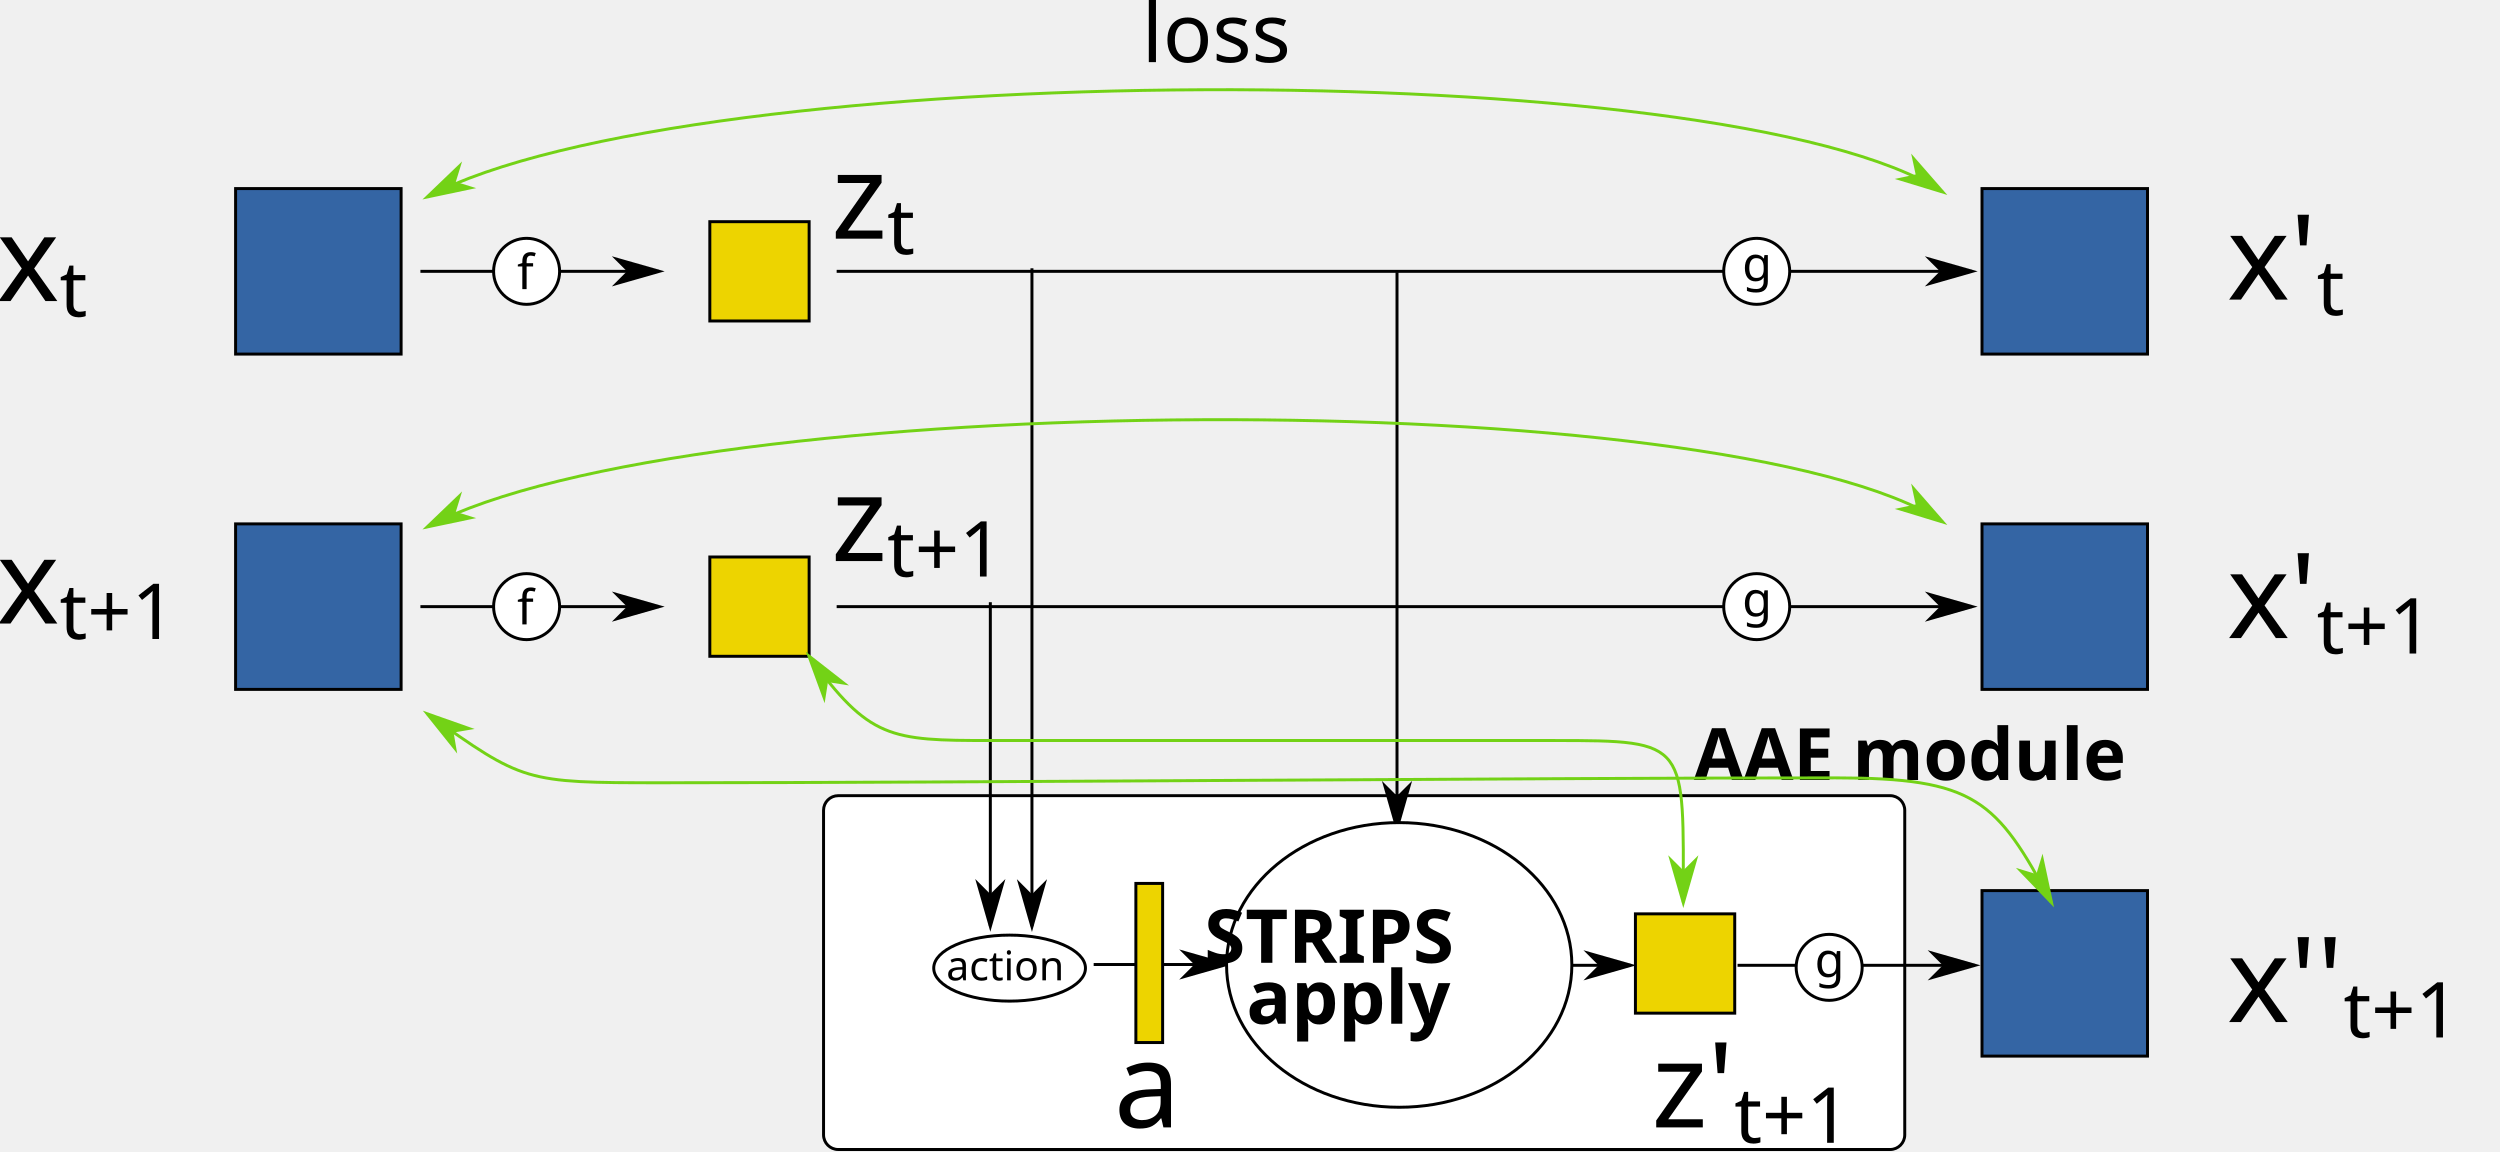
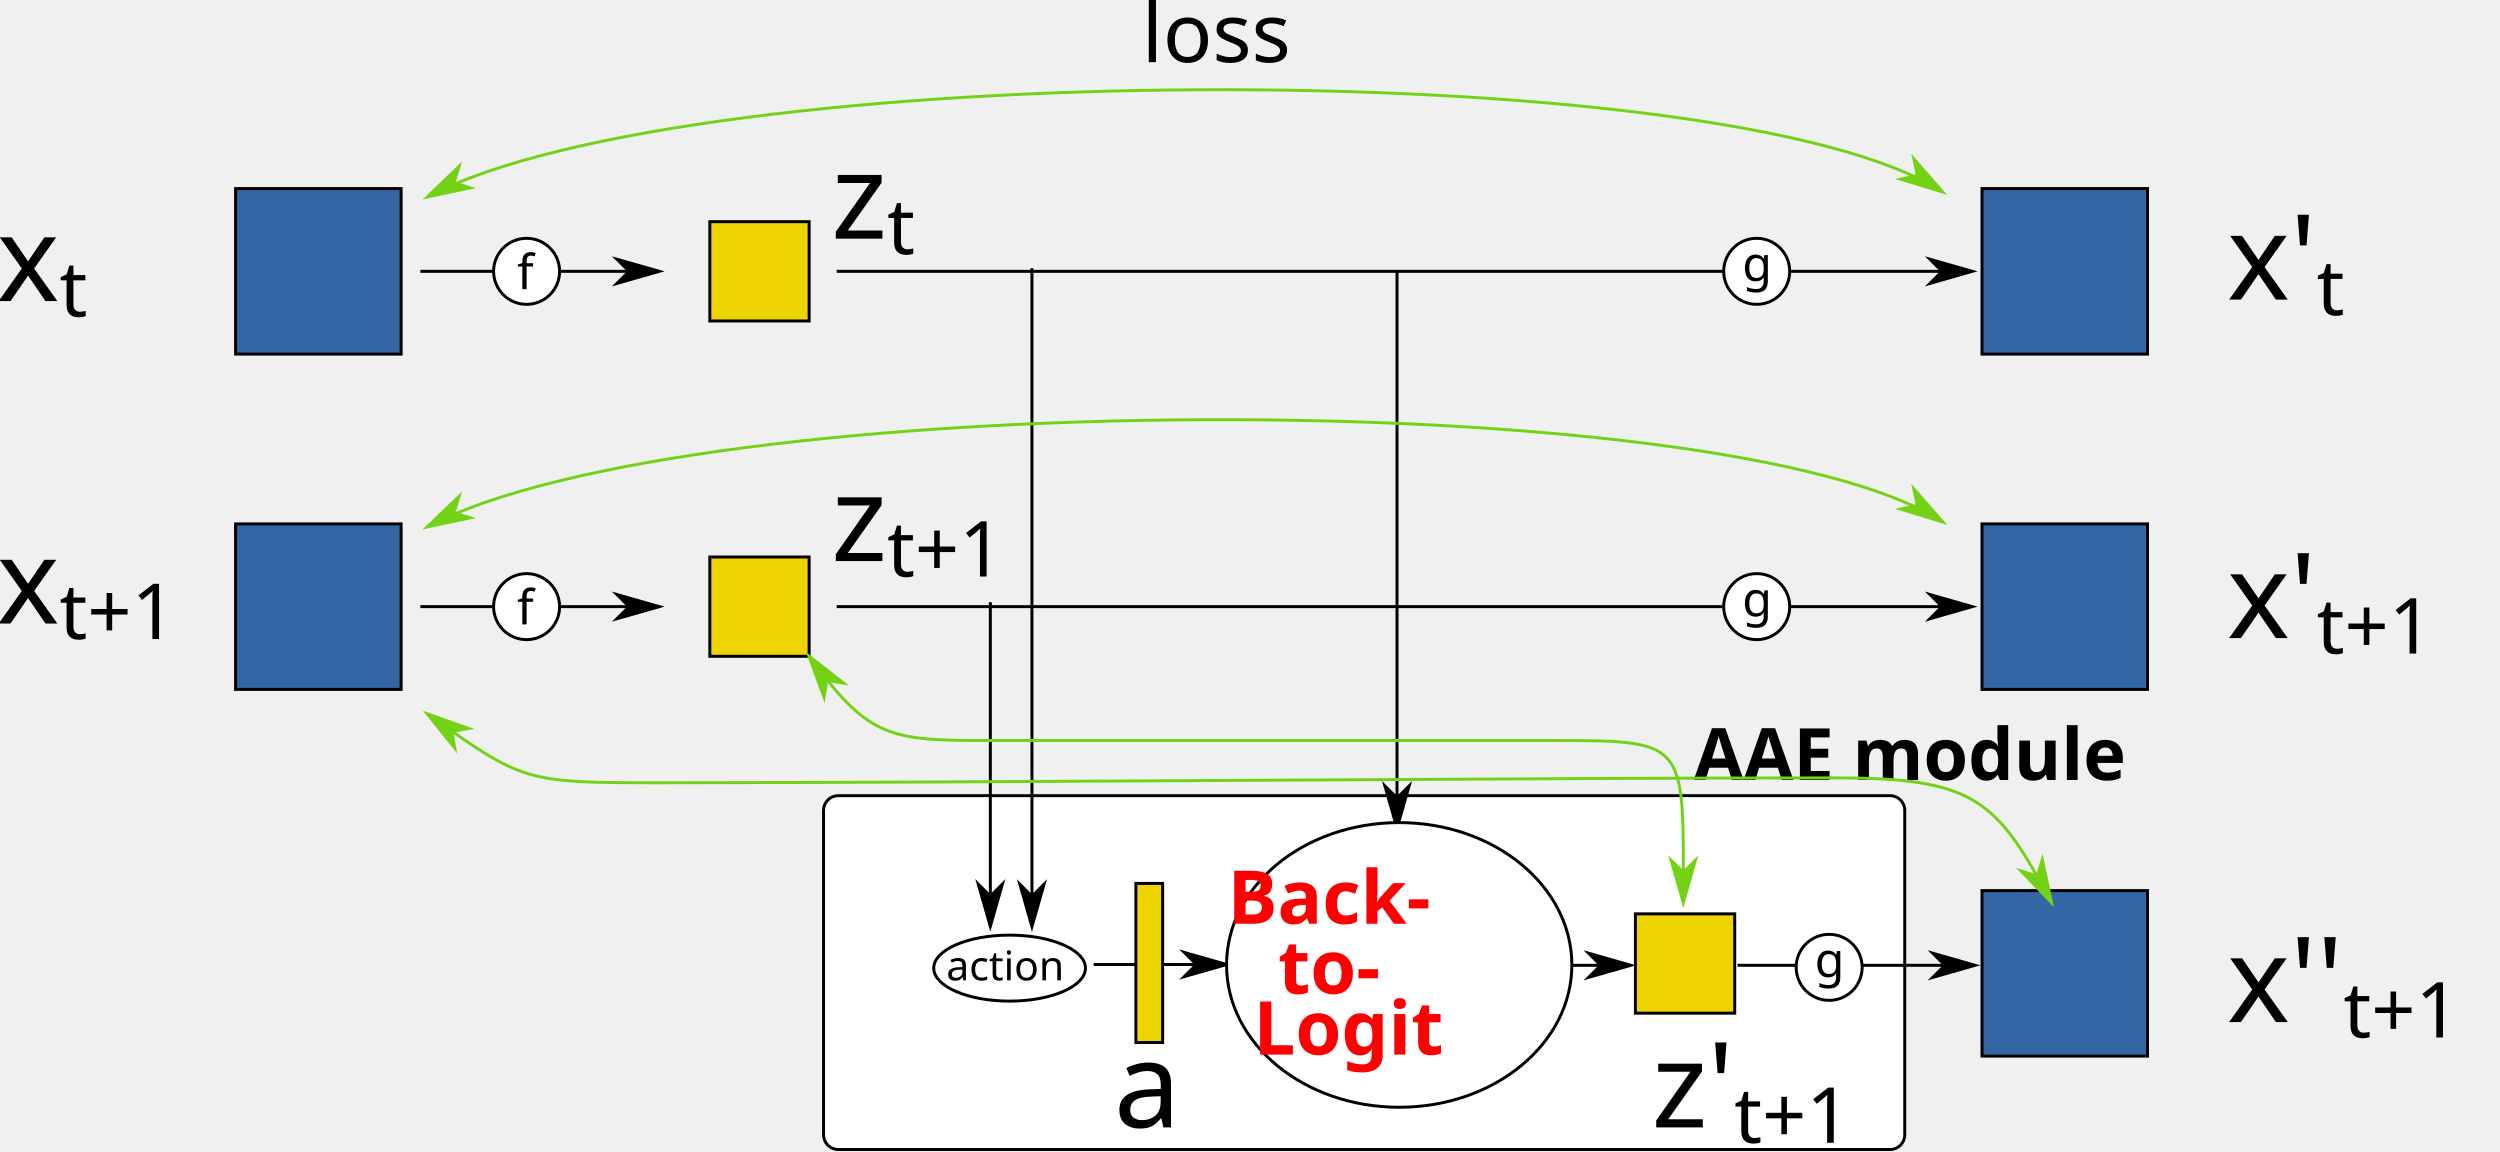
<svg xmlns="http://www.w3.org/2000/svg" width="237.342mm" height="109.286mm" viewBox="0 0 840.977 387.235" id="svg6614" version="1.1">
  <defs id="defs6616">
    <marker orient="auto" refY="0.0" refX="0.0" id="marker6336" style="overflow:visible;">
      <path id="path6083" d="M 0.0,0.0 L 5.0,-5.0 L -12.5,0.0 L 5.0,5.0 L 0.0,0.0 z " style="fill-rule:evenodd;stroke:#0000ff;stroke-width:1pt;stroke-opacity:1;fill:#0000ff;fill-opacity:1" transform="scale(0.8) rotate(180) translate(12.5,0)" />
    </marker>
    <marker style="overflow:visible" id="marker5904" refX="0" refY="0" orient="auto">
      <path transform="matrix(0.8,0,0,0.8,10,0)" style="fill:#0000ff;fill-opacity:1;fill-rule:evenodd;stroke:#0000ff;stroke-width:1pt;stroke-opacity:1" d="M 0,0 5,-5 -12.5,0 5,5 0,0 Z" id="path5906" />
    </marker>
    <marker style="overflow:visible" id="marker10167-4" refX="0" refY="0" orient="auto">
      <path transform="matrix(-0.8,0,0,-0.8,-10,0)" style="fill:#000000;fill-opacity:1;fill-rule:evenodd;stroke:#000000;stroke-width:1pt;stroke-opacity:1" d="M 0,0 5,-5 -12.5,0 5,5 0,0 Z" id="path10169-5" />
    </marker>
    <marker orient="auto" refY="0" refX="0" id="marker6888-5-0" style="overflow:visible">
      <path id="path6890-0-6" d="M 0,0 5,-5 -12.5,0 5,5 0,0 Z" style="fill:#000000;fill-opacity:1;fill-rule:evenodd;stroke:#000000;stroke-width:1pt;stroke-opacity:1" transform="matrix(-0.8,0,0,-0.8,-10,0)" />
    </marker>
    <marker orient="auto" refY="0" refX="0" id="marker6888-6" style="overflow:visible">
      <path id="path6890-1" d="M 0,0 5,-5 -12.5,0 5,5 0,0 Z" style="fill:#000000;fill-opacity:1;fill-rule:evenodd;stroke:#000000;stroke-width:1pt;stroke-opacity:1" transform="matrix(-0.8,0,0,-0.8,-10,0)" />
    </marker>
    <marker orient="auto" refY="0" refX="0" id="marker6888-5" style="overflow:visible">
      <path id="path6890-0" d="M 0,0 5,-5 -12.5,0 5,5 0,0 Z" style="fill:#000000;fill-opacity:1;fill-rule:evenodd;stroke:#000000;stroke-width:1pt;stroke-opacity:1" transform="matrix(-0.8,0,0,-0.8,-10,0)" />
    </marker>
    <marker style="overflow:visible" id="marker10167" refX="0" refY="0" orient="auto">
      <path transform="matrix(-0.8,0,0,-0.8,-10,0)" style="fill:#000000;fill-opacity:1;fill-rule:evenodd;stroke:#000000;stroke-width:1pt;stroke-opacity:1" d="M 0,0 5,-5 -12.5,0 5,5 0,0 Z" id="path10169" />
    </marker>
    <marker orient="auto" refY="0" refX="0" id="marker43100" style="overflow:visible">
      <path id="path43102" d="M 0,0 5,-5 -12.5,0 5,5 0,0 Z" style="fill:#73d216;fill-opacity:1;fill-rule:evenodd;stroke:#73d216;stroke-width:1pt;stroke-opacity:1" transform="matrix(-0.8,0,0,-0.8,-10,0)" />
    </marker>
    <marker style="overflow:visible" id="marker43917" refX="0" refY="0" orient="auto">
      <path transform="matrix(-0.8,0,0,-0.8,-10,0)" style="fill:#000000;fill-opacity:1;fill-rule:evenodd;stroke:#000000;stroke-width:1pt;stroke-opacity:1" d="M 0,0 5,-5 -12.5,0 5,5 0,0 Z" id="path43919" />
    </marker>
    <marker style="overflow:visible" id="marker43526" refX="0" refY="0" orient="auto">
      <path transform="matrix(-0.8,0,0,-0.8,-10,0)" style="fill:#000000;fill-opacity:1;fill-rule:evenodd;stroke:#000000;stroke-width:1pt;stroke-opacity:1" d="M 0,0 5,-5 -12.5,0 5,5 0,0 Z" id="path43528" />
    </marker>
    <marker style="overflow:visible" id="marker44314" refX="0" refY="0" orient="auto">
      <path transform="matrix(-0.8,0,0,-0.8,-10,0)" style="fill:#000000;fill-opacity:1;fill-rule:evenodd;stroke:#000000;stroke-width:1pt;stroke-opacity:1" d="M 0,0 5,-5 -12.5,0 5,5 0,0 Z" id="path44316" />
    </marker>
    <marker orient="auto" refY="0" refX="0" id="Arrow1Lstart" style="overflow:visible">
      <path id="path4263" d="M 0,0 5,-5 -12.5,0 5,5 0,0 Z" style="fill:#73d216;fill-opacity:1;fill-rule:evenodd;stroke:#73d216;stroke-width:1pt;stroke-opacity:1" transform="matrix(0.8,0,0,0.8,10,0)" />
    </marker>
    <marker style="overflow:visible" id="marker6160" refX="0" refY="0" orient="auto">
      <path transform="matrix(-0.8,0,0,-0.8,-10,0)" style="fill:#73d216;fill-opacity:1;fill-rule:evenodd;stroke:#73d216;stroke-width:1pt;stroke-opacity:1" d="M 0,0 5,-5 -12.5,0 5,5 0,0 Z" id="path6162" />
    </marker>
    <marker orient="auto" refY="0" refX="0" id="Arrow1Lend-1" style="overflow:visible">
      <path id="path4266-8" d="M 0,0 5,-5 -12.5,0 5,5 0,0 Z" style="fill:#000000;fill-opacity:1;fill-rule:evenodd;stroke:#000000;stroke-width:1pt;stroke-opacity:1" transform="matrix(-0.8,0,0,-0.8,-10,0)" />
    </marker>
    <marker orient="auto" refY="0" refX="0" id="Arrow1Lend" style="overflow:visible">
      <path id="path4266" d="M 0,0 5,-5 -12.5,0 5,5 0,0 Z" style="fill:#000000;fill-opacity:1;fill-rule:evenodd;stroke:#000000;stroke-width:1pt;stroke-opacity:1" transform="matrix(-0.8,0,0,-0.8,-10,0)" />
    </marker>
    <marker style="overflow:visible" id="marker10167-47" refX="0" refY="0" orient="auto">
      <path transform="matrix(-0.8,0,0,-0.8,-10,0)" style="fill:#000000;fill-opacity:1;fill-rule:evenodd;stroke:#000000;stroke-width:1pt;stroke-opacity:1" d="M 0,0 5,-5 -12.5,0 5,5 0,0 Z" id="path10169-4" />
    </marker>
    <marker orient="auto" refY="0" refX="0" id="Arrow1Lend-3" style="overflow:visible">
      <path id="path4266-6" d="M 0,0 5,-5 -12.5,0 5,5 0,0 Z" style="fill:#000000;fill-opacity:1;fill-rule:evenodd;stroke:#000000;stroke-width:1pt;stroke-opacity:1" transform="matrix(-0.8,0,0,-0.8,-10,0)" />
    </marker>
    <marker orient="auto" refY="0" refX="0" id="Arrow1Lend-3-5" style="overflow:visible">
      <path id="path4266-6-3" d="M 0,0 5,-5 -12.5,0 5,5 0,0 Z" style="fill:#000000;fill-opacity:1;fill-rule:evenodd;stroke:#000000;stroke-width:1pt;stroke-opacity:1" transform="matrix(-0.8,0,0,-0.8,-10,0)" />
    </marker>
    <marker style="overflow:visible" id="marker44314-9" refX="0" refY="0" orient="auto">
      <path transform="matrix(-0.8,0,0,-0.8,-10,0)" style="fill:#000000;fill-opacity:1;fill-rule:evenodd;stroke:#000000;stroke-width:1pt;stroke-opacity:1" d="M 0,0 5,-5 -12.5,0 5,5 0,0 Z" id="path44316-3" />
    </marker>
    <marker style="overflow:visible" id="marker44314-0" refX="0" refY="0" orient="auto">
      <path transform="matrix(-0.8,0,0,-0.8,-10,0)" style="fill:#000000;fill-opacity:1;fill-rule:evenodd;stroke:#000000;stroke-width:1pt;stroke-opacity:1" d="M 0,0 5,-5 -12.5,0 5,5 0,0 Z" id="path44316-6" />
    </marker>
    <marker style="overflow:visible" id="marker43917-6" refX="0" refY="0" orient="auto">
      <path transform="matrix(-0.8,0,0,-0.8,-10,0)" style="fill:#000000;fill-opacity:1;fill-rule:evenodd;stroke:#000000;stroke-width:1pt;stroke-opacity:1" d="M 0,0 5,-5 -12.5,0 5,5 0,0 Z" id="path43919-1" />
    </marker>
    <marker orient="auto" refY="0" refX="0" id="Arrow1Lstart-1" style="overflow:visible">
      <path id="path4263-9" d="M 0,0 5,-5 -12.5,0 5,5 0,0 Z" style="fill:#73d216;fill-opacity:1;fill-rule:evenodd;stroke:#73d216;stroke-width:1pt;stroke-opacity:1" transform="matrix(0.8,0,0,0.8,10,0)" />
    </marker>
    <marker style="overflow:visible" id="marker6160-4" refX="0" refY="0" orient="auto">
      <path transform="matrix(-0.8,0,0,-0.8,-10,0)" style="fill:#73d216;fill-opacity:1;fill-rule:evenodd;stroke:#73d216;stroke-width:1pt;stroke-opacity:1" d="M 0,0 5,-5 -12.5,0 5,5 0,0 Z" id="path6162-7" />
    </marker>
    <marker orient="auto" refY="0" refX="0" id="Arrow1Lstart-0" style="overflow:visible">
      <path id="path4263-3" d="M 0,0 5,-5 -12.5,0 5,5 0,0 Z" style="fill:#73d216;fill-opacity:1;fill-rule:evenodd;stroke:#73d216;stroke-width:1pt;stroke-opacity:1" transform="matrix(0.8,0,0,0.8,10,0)" />
    </marker>
    <marker style="overflow:visible" id="marker6160-6" refX="0" refY="0" orient="auto">
      <path transform="matrix(-0.8,0,0,-0.8,-10,0)" style="fill:#73d216;fill-opacity:1;fill-rule:evenodd;stroke:#73d216;stroke-width:1pt;stroke-opacity:1" d="M 0,0 5,-5 -12.5,0 5,5 0,0 Z" id="path6162-1" />
    </marker>
    <marker style="overflow:visible" id="marker5904-2" refX="0" refY="0" orient="auto">
      <path transform="matrix(0.8,0,0,0.8,10,0)" style="fill:#0000ff;fill-opacity:1;fill-rule:evenodd;stroke:#0000ff;stroke-width:1pt;stroke-opacity:1" d="M 0,0 5,-5 -12.5,0 5,5 0,0 Z" id="path5906-7" />
    </marker>
    <marker orient="auto" refY="0" refX="0" id="marker6336-0" style="overflow:visible">
      <path id="path6083-9" d="M 0,0 5,-5 -12.5,0 5,5 0,0 Z" style="fill:#0000ff;fill-opacity:1;fill-rule:evenodd;stroke:#0000ff;stroke-width:1pt;stroke-opacity:1" transform="matrix(-0.8,0,0,-0.8,-10,0)" />
    </marker>
    <marker orient="auto" refY="0" refX="0" id="Arrow1Lstart-0-3" style="overflow:visible">
      <path id="path4263-3-6" d="M 0,0 5,-5 -12.5,0 5,5 0,0 Z" style="fill:#73d216;fill-opacity:1;fill-rule:evenodd;stroke:#73d216;stroke-width:1pt;stroke-opacity:1" transform="matrix(0.8,0,0,0.8,10,0)" />
    </marker>
    <marker style="overflow:visible" id="marker6160-6-7" refX="0" refY="0" orient="auto">
      <path transform="matrix(-0.8,0,0,-0.8,-10,0)" style="fill:#73d216;fill-opacity:1;fill-rule:evenodd;stroke:#73d216;stroke-width:1pt;stroke-opacity:1" d="M 0,0 5,-5 -12.5,0 5,5 0,0 Z" id="path6162-1-5" />
    </marker>
  </defs>
  <g id="layer1" transform="translate(71.0661,-87.30955)">
    <rect style="fill:#ffffff;stroke:#000000;stroke-width:1px;stop-color:#000000" id="rect1129" width="363.705" height="119.025" x="205.968" y="354.967" ry="4.93" />
    <text xml:space="preserve" style="font-style:normal;font-variant:normal;font-weight:normal;font-stretch:normal;font-size:18.667px;line-height:100%;font-family:sans-serif;-inkscape-font-specification:'Noto Sans CJK JP';font-variant-ligatures:normal;font-variant-position:normal;font-variant-caps:normal;font-variant-numeric:normal;font-variant-alternates:normal;font-variant-east-asian:normal;font-feature-settings:normal;font-variation-settings:normal;text-indent:0;text-align:start;text-decoration:none;text-decoration-line:none;text-decoration-style:solid;text-decoration-color:#000000;letter-spacing:0px;word-spacing:0px;text-transform:none;writing-mode:lr-tb;direction:ltr;text-orientation:mixed;dominant-baseline:auto;baseline-shift:baseline;text-anchor:start;white-space:normal;shape-padding:0;shape-margin:0;inline-size:0;opacity:1;vector-effect:none;fill:#000000;fill-opacity:1;stroke:none;stroke-width:0.471;stroke-linecap:butt;stroke-linejoin:miter;stroke-miterlimit:4;stroke-dasharray:none;stroke-dashoffset:0;stroke-opacity:1;stop-color:#000000;stop-opacity:1" x="698.446" y="405.789" id="text1133" transform="matrix(1.300728,0,0,1.300728,-409.7837,-178.1342)">
      <tspan id="tspan1131" x="698.446" y="405.789" style="font-weight:bold">AAE module</tspan>
    </text>
    <path style="fill:none;fill-rule:evenodd;stroke:#000000;stroke-width:1px;stroke-linecap:butt;stroke-linejoin:miter;stroke-opacity:1;marker-end:url(#Arrow1Lend-3)" d="m 210.377,178.583 381.887,0" id="path3457-7" />
    <rect style="fill:#3465a4;fill-rule:evenodd;stroke:#000000;stroke-width:1px;stroke-linecap:butt;stroke-linejoin:miter;stroke-opacity:1" id="rect3336" width="55.673" height="55.673" x="8.187" y="150.746" />
    <text xml:space="preserve" style="font-style:normal;font-weight:normal;line-height:0%;font-family:sans-serif;letter-spacing:0px;word-spacing:0px;fill:#000000;fill-opacity:1;stroke:none;stroke-width:1px;stroke-linecap:butt;stroke-linejoin:miter;stroke-opacity:1" x="-72.218" y="188.587" id="text3338">
      <tspan id="tspan3340" x="-72.218" y="188.587" style="font-size:40px;line-height:1.25">x<tspan style="font-size:65%;baseline-shift:sub" id="tspan3342">t</tspan>
      </tspan>
    </text>
    <rect style="fill:#3465a4;fill-rule:evenodd;stroke:#000000;stroke-width:1px;stroke-linecap:butt;stroke-linejoin:miter;stroke-opacity:1" id="rect3336-3" width="55.673" height="55.673" x="8.187" y="263.541" />
    <text xml:space="preserve" style="font-style:normal;font-weight:normal;line-height:0%;font-family:sans-serif;letter-spacing:0px;word-spacing:0px;fill:#000000;fill-opacity:1;stroke:none;stroke-width:1px;stroke-linecap:butt;stroke-linejoin:miter;stroke-opacity:1" x="-72.218" y="297.057" id="text3338-6">
      <tspan id="tspan3340-7" x="-72.218" y="297.057" style="font-size:40px;line-height:1.25">x<tspan style="font-size:65%;baseline-shift:sub" id="tspan3342-5">t+1</tspan>
      </tspan>
    </text>
    <rect style="fill:#edd400;fill-rule:evenodd;stroke:#000000;stroke-width:1px;stroke-linecap:butt;stroke-linejoin:miter;stroke-opacity:1" id="rect3368" width="33.404" height="33.404" x="167.712" y="161.881" />
    <text xml:space="preserve" style="font-style:normal;font-weight:normal;line-height:0%;font-family:sans-serif;letter-spacing:0px;word-spacing:0px;fill:#000000;fill-opacity:1;stroke:none;stroke-width:1px;stroke-linecap:butt;stroke-linejoin:miter;stroke-opacity:1" x="208.53" y="167.587" id="text3370">
      <tspan id="tspan3372" x="208.53" y="167.587" style="font-size:40px;line-height:1.25">z<tspan style="font-size:65%;baseline-shift:sub" id="tspan3397">t</tspan>
      </tspan>
    </text>
    <rect style="fill:#edd400;fill-rule:evenodd;stroke:#000000;stroke-width:1px;stroke-linecap:butt;stroke-linejoin:miter;stroke-opacity:1" id="rect3368-3" width="33.404" height="33.404" x="167.712" y="274.675" />
    <text xml:space="preserve" style="font-style:normal;font-weight:normal;line-height:0%;font-family:sans-serif;letter-spacing:0px;word-spacing:0px;fill:#000000;fill-opacity:1;stroke:none;stroke-width:1px;stroke-linecap:butt;stroke-linejoin:miter;stroke-opacity:1" x="208.53" y="276.057" id="text3370-5">
      <tspan id="tspan3372-6" x="208.53" y="276.057" style="font-size:40px;line-height:1.25">z<tspan style="font-size:65%;baseline-shift:sub" id="tspan3395">t+1</tspan>
      </tspan>
    </text>
    <rect style="fill:#3465a4;fill-rule:evenodd;stroke:#000000;stroke-width:1px;stroke-linecap:butt;stroke-linejoin:miter;stroke-opacity:1" id="rect3336-2" width="55.673" height="55.673" x="595.662" y="150.746" />
    <text xml:space="preserve" style="font-style:normal;font-weight:normal;line-height:0%;font-family:sans-serif;letter-spacing:0px;word-spacing:0px;fill:#000000;fill-opacity:1;stroke:none;stroke-width:1px;stroke-linecap:butt;stroke-linejoin:miter;stroke-opacity:1" x="678.073" y="301.957" id="text3338-9">
      <tspan id="tspan3340-1" x="678.073" y="301.957" style="font-size:40px;line-height:1.25">x'<tspan style="font-size:65%;baseline-shift:sub" id="tspan3342-2">t+1</tspan>
      </tspan>
    </text>
    <rect style="fill:#3465a4;fill-rule:evenodd;stroke:#000000;stroke-width:1px;stroke-linecap:butt;stroke-linejoin:miter;stroke-opacity:1" id="rect3336-3-7" width="55.673" height="55.673" x="595.662" y="263.541" />
    <text xml:space="preserve" style="font-style:normal;font-weight:normal;line-height:0%;font-family:sans-serif;letter-spacing:0px;word-spacing:0px;fill:#000000;fill-opacity:1;stroke:none;stroke-width:1px;stroke-linecap:butt;stroke-linejoin:miter;stroke-opacity:1" x="678.073" y="188.104" id="text3338-6-0">
      <tspan id="tspan3340-7-9" x="678.073" y="188.104" style="font-size:40px;line-height:1.25">x'<tspan style="font-size:65%;baseline-shift:sub" id="tspan3342-5-3">t</tspan>
      </tspan>
    </text>
    <path style="fill:none;fill-rule:evenodd;stroke:#000000;stroke-width:1px;stroke-linecap:butt;stroke-linejoin:miter;stroke-opacity:1;marker-end:url(#Arrow1Lend)" d="m 70.356,178.583 80.226,0" id="path3457" />
    <path style="fill:none;fill-rule:evenodd;stroke:#000000;stroke-width:1px;stroke-linecap:butt;stroke-linejoin:miter;stroke-opacity:1;marker-end:url(#Arrow1Lend-1)" d="m 70.356,291.377 80.226,0" id="path3457-2" />
    <g id="g25911" transform="translate(0,-3.372848)">
      <circle r="11.103" cy="181.956" cx="106.077" id="path5822" style="color:#000000;clip-rule:nonzero;display:inline;overflow:visible;visibility:visible;opacity:1;isolation:auto;mix-blend-mode:normal;color-interpolation:sRGB;color-interpolation-filters:linearRGB;solid-color:#000000;solid-opacity:1;fill:#ffffff;fill-opacity:1;fill-rule:evenodd;stroke:#000000;stroke-width:1px;stroke-linecap:butt;stroke-linejoin:miter;stroke-miterlimit:4;stroke-dasharray:none;stroke-dashoffset:0;stroke-opacity:1;color-rendering:auto;image-rendering:auto;shape-rendering:auto;text-rendering:auto;enable-background:accumulate" />
      <text id="text5160" y="187.932" x="102.875" style="font-style:normal;font-weight:normal;line-height:0%;font-family:sans-serif;letter-spacing:0px;word-spacing:0px;fill:#000000;fill-opacity:1;stroke:none;stroke-width:1px;stroke-linecap:butt;stroke-linejoin:miter;stroke-opacity:1" xml:space="preserve">
        <tspan y="187.932" x="102.875" id="tspan5162" style="font-size:16.25px;line-height:1.25">f</tspan>
      </text>
    </g>
    <g id="g25916" transform="translate(59.67577,-2.490097)">
      <circle r="11.103" cy="181.073" cx="460.199" id="path5822-4" style="color:#000000;clip-rule:nonzero;display:inline;overflow:visible;visibility:visible;opacity:1;isolation:auto;mix-blend-mode:normal;color-interpolation:sRGB;color-interpolation-filters:linearRGB;solid-color:#000000;solid-opacity:1;fill:#ffffff;fill-opacity:1;fill-rule:evenodd;stroke:#000000;stroke-width:1px;stroke-linecap:butt;stroke-linejoin:miter;stroke-miterlimit:4;stroke-dasharray:none;stroke-dashoffset:0;stroke-opacity:1;color-rendering:auto;image-rendering:auto;shape-rendering:auto;text-rendering:auto;enable-background:accumulate" />
      <text id="text5160-2" y="184.3" x="455.331" style="font-style:normal;font-weight:normal;line-height:0%;font-family:sans-serif;letter-spacing:0px;word-spacing:0px;fill:#000000;fill-opacity:1;stroke:none;stroke-width:1px;stroke-linecap:butt;stroke-linejoin:miter;stroke-opacity:1" xml:space="preserve">
        <tspan y="184.3" x="455.331" id="tspan5162-3" style="font-size:16.25px;line-height:1.25">g</tspan>
      </text>
    </g>
    <g id="g25921" transform="translate(0,-118.4511)">
      <circle r="11.103" cy="409.828" cx="106.077" id="path5822-7" style="color:#000000;clip-rule:nonzero;display:inline;overflow:visible;visibility:visible;opacity:1;isolation:auto;mix-blend-mode:normal;color-interpolation:sRGB;color-interpolation-filters:linearRGB;solid-color:#000000;solid-opacity:1;fill:#ffffff;fill-opacity:1;fill-rule:evenodd;stroke:#000000;stroke-width:1px;stroke-linecap:butt;stroke-linejoin:miter;stroke-miterlimit:4;stroke-dasharray:none;stroke-dashoffset:0;stroke-opacity:1;color-rendering:auto;image-rendering:auto;shape-rendering:auto;text-rendering:auto;enable-background:accumulate" />
      <text id="text5160-8" y="415.805" x="102.875" style="font-style:normal;font-weight:normal;line-height:0%;font-family:sans-serif;letter-spacing:0px;word-spacing:0px;fill:#000000;fill-opacity:1;stroke:none;stroke-width:1px;stroke-linecap:butt;stroke-linejoin:miter;stroke-opacity:1" xml:space="preserve">
        <tspan y="415.805" x="102.875" id="tspan5162-4" style="font-size:16.25px;line-height:1.25">f</tspan>
      </text>
    </g>
    <path style="fill:none;fill-rule:evenodd;stroke:#73d216;stroke-width:1px;stroke-linecap:butt;stroke-linejoin:miter;stroke-opacity:1;marker-start:url(#Arrow1Lstart);marker-end:url(#marker6160)" d="M 72.757,153.501 C 161.232,106.735 509.687,104.818 582.367,151.846" id="path7288" />
    <path style="color:#000000;clip-rule:nonzero;display:inline;overflow:visible;visibility:visible;opacity:1;isolation:auto;mix-blend-mode:normal;color-interpolation:sRGB;color-interpolation-filters:linearRGB;solid-color:#000000;solid-opacity:1;fill:none;fill-opacity:1;fill-rule:evenodd;stroke:#000000;stroke-width:1px;stroke-linecap:butt;stroke-linejoin:miter;stroke-miterlimit:4;stroke-dasharray:none;stroke-dashoffset:0;stroke-opacity:1;marker-end:url(#marker43526);color-rendering:auto;image-rendering:auto;shape-rendering:auto;text-rendering:auto;enable-background:accumulate" d="m 296.832,411.763 44.602,0" id="path5715-5-2-4" />
    <path style="color:#000000;clip-rule:nonzero;display:inline;overflow:visible;visibility:visible;opacity:1;isolation:auto;mix-blend-mode:normal;color-interpolation:sRGB;color-interpolation-filters:linearRGB;solid-color:#000000;solid-opacity:1;fill:#edd400;fill-opacity:1;fill-rule:evenodd;stroke:#000000;stroke-width:1px;stroke-linecap:butt;stroke-linejoin:miter;stroke-miterlimit:4;stroke-dasharray:none;stroke-dashoffset:0;stroke-opacity:1;color-rendering:auto;image-rendering:auto;shape-rendering:auto;text-rendering:auto;enable-background:accumulate" d="m 311.03,384.484 9.003,0 0,53.529 -9.003,0 z" id="rect5255-6-3" />
    <text xml:space="preserve" style="font-style:normal;font-weight:normal;line-height:0%;font-family:sans-serif;letter-spacing:0px;word-spacing:0px;fill:#000000;fill-opacity:1;stroke:none;stroke-width:1px;stroke-linecap:butt;stroke-linejoin:miter;stroke-opacity:1" x="303.643" y="466.545" id="text5257-4-1">
      <tspan id="tspan5259-6-4" x="303.643" y="466.545" style="font-size:40px;line-height:1.25">a</tspan>
    </text>
    <path style="color:#000000;clip-rule:nonzero;display:inline;overflow:visible;visibility:visible;opacity:1;isolation:auto;mix-blend-mode:normal;color-interpolation:sRGB;color-interpolation-filters:linearRGB;solid-color:#000000;solid-opacity:1;fill:none;fill-opacity:1;fill-rule:evenodd;stroke:#000000;stroke-width:1px;stroke-linecap:butt;stroke-linejoin:miter;stroke-miterlimit:4;stroke-dasharray:none;stroke-dashoffset:0;stroke-opacity:1;marker-end:url(#marker43917);color-rendering:auto;image-rendering:auto;shape-rendering:auto;text-rendering:auto;enable-background:accumulate" d="M 361.936,412.03 H 477.425" id="path5715-5-6" />
    <path style="color:#000000;clip-rule:nonzero;display:inline;overflow:visible;visibility:visible;opacity:1;isolation:auto;mix-blend-mode:normal;color-interpolation:sRGB;color-interpolation-filters:linearRGB;solid-color:#000000;solid-opacity:1;fill:#edd400;fill-opacity:1;fill-rule:evenodd;stroke:#000000;stroke-width:1px;stroke-linecap:butt;stroke-linejoin:miter;stroke-miterlimit:4;stroke-dasharray:none;stroke-dashoffset:0;stroke-opacity:1;color-rendering:auto;image-rendering:auto;shape-rendering:auto;text-rendering:auto;enable-background:accumulate" d="m 479.076,394.722 h 33.404 v 33.404 h -33.404 z" id="rect3368-9-8-9" />
    <ellipse style="color:#000000;clip-rule:nonzero;display:inline;overflow:visible;visibility:visible;opacity:1;isolation:auto;mix-blend-mode:normal;color-interpolation:sRGB;color-interpolation-filters:linearRGB;solid-color:#000000;solid-opacity:1;fill:#ffffff;fill-opacity:1;fill-rule:evenodd;stroke:#000000;stroke-width:1px;stroke-linecap:butt;stroke-linejoin:miter;stroke-miterlimit:4;stroke-dasharray:none;stroke-dashoffset:0;stroke-opacity:1;color-rendering:auto;image-rendering:auto;shape-rendering:auto;text-rendering:auto;enable-background:accumulate" id="path5822-4-6-6-4" cx="268.552" cy="412.976" rx="25.521" ry="11.103" />
    <text xml:space="preserve" style="font-style:normal;font-weight:normal;line-height:0%;font-family:sans-serif;letter-spacing:0px;word-spacing:0px;fill:#000000;fill-opacity:1;stroke:none;stroke-width:1px;stroke-linecap:butt;stroke-linejoin:miter;stroke-opacity:1" x="247.265" y="417.08" id="text5531-2-2">
      <tspan id="tspan5533-84-2" x="247.265" y="417.08" style="font-size:13.75px;line-height:1.25">action</tspan>
    </text>
    <text xml:space="preserve" style="font-style:normal;font-weight:normal;line-height:0%;font-family:sans-serif;letter-spacing:0px;word-spacing:0px;fill:#000000;fill-opacity:1;stroke:none;stroke-width:1px;stroke-linecap:butt;stroke-linejoin:miter;stroke-opacity:1" x="484.506" y="466.545" id="text3370-5-7-6-2">
      <tspan id="tspan3372-6-6-2-8" x="484.506" y="466.545" style="font-size:40px;line-height:1.25">z'<tspan style="font-size:65%;baseline-shift:sub" id="tspan3395-5-9-8">t+1</tspan>
      </tspan>
    </text>
    <rect style="opacity:1;fill:#3465a4;fill-rule:evenodd;stroke:#000000;stroke-width:1px;stroke-linecap:butt;stroke-linejoin:miter;stroke-opacity:1" id="rect3336-2-5" width="55.673" height="55.673" x="595.662" y="386.901" />
    <text xml:space="preserve" style="font-style:normal;font-weight:normal;line-height:0%;font-family:sans-serif;letter-spacing:0px;word-spacing:0px;opacity:1;fill:#000000;fill-opacity:1;stroke:none;stroke-width:1px;stroke-linecap:butt;stroke-linejoin:miter;stroke-opacity:1" x="678.073" y="431.114" id="text3338-6-0-35">
      <tspan id="tspan3340-7-9-6" x="678.073" y="431.114" style="font-size:40px;line-height:1.25">x''<tspan style="font-size:65%;baseline-shift:sub" id="tspan3342-5-3-2">t+1</tspan>
      </tspan>
    </text>
    <path style="fill:none;fill-rule:evenodd;stroke:#000000;stroke-width:1px;stroke-linecap:butt;stroke-linejoin:miter;stroke-opacity:1;marker-end:url(#Arrow1Lend-3-5)" d="m 210.377,291.377 381.887,0" id="path3457-7-5" />
    <g id="g25926" transform="translate(59.67577,-120.7073)">
      <circle r="11.103" cy="412.084" cx="460.199" id="path5822-4-6" style="color:#000000;clip-rule:nonzero;display:inline;overflow:visible;visibility:visible;opacity:1;isolation:auto;mix-blend-mode:normal;color-interpolation:sRGB;color-interpolation-filters:linearRGB;solid-color:#000000;solid-opacity:1;fill:#ffffff;fill-opacity:1;fill-rule:evenodd;stroke:#000000;stroke-width:1px;stroke-linecap:butt;stroke-linejoin:miter;stroke-miterlimit:4;stroke-dasharray:none;stroke-dashoffset:0;stroke-opacity:1;color-rendering:auto;image-rendering:auto;shape-rendering:auto;text-rendering:auto;enable-background:accumulate" />
      <text id="text5160-2-2" y="415.311" x="455.331" style="font-style:normal;font-weight:normal;line-height:0%;font-family:sans-serif;letter-spacing:0px;word-spacing:0px;fill:#000000;fill-opacity:1;stroke:none;stroke-width:1px;stroke-linecap:butt;stroke-linejoin:miter;stroke-opacity:1" xml:space="preserve">
        <tspan y="415.311" x="455.331" id="tspan5162-3-91" style="font-size:16.25px;line-height:1.25">g</tspan>
      </text>
    </g>
    <text xml:space="preserve" style="color:#000000;font-style:normal;font-variant:normal;font-weight:normal;font-stretch:normal;line-height:0%;font-family:'Noto Sans';-inkscape-font-specification:'Noto Sans';text-align:center;text-anchor:middle;clip-rule:nonzero;display:inline;overflow:visible;visibility:visible;opacity:1;isolation:auto;mix-blend-mode:normal;color-interpolation:sRGB;color-interpolation-filters:linearRGB;solid-color:#000000;solid-opacity:1;fill:#000000;fill-opacity:1;fill-rule:evenodd;stroke:none;stroke-width:1;stroke-linecap:butt;stroke-linejoin:miter;stroke-miterlimit:4;stroke-dasharray:none;stroke-dashoffset:0;stroke-opacity:1;color-rendering:auto;image-rendering:auto;shape-rendering:auto;text-rendering:auto;enable-background:accumulate" x="345.879" y="108.203" id="text15954">
      <tspan id="tspan15956" x="345.879" y="108.203" style="font-size:27.5px;line-height:1.25">loss</tspan>
    </text>
    <path style="fill:none;fill-rule:evenodd;stroke:#000000;stroke-width:1;stroke-linecap:butt;stroke-linejoin:miter;stroke-miterlimit:4;stroke-dasharray:none;stroke-opacity:1;marker-end:url(#marker44314)" d="m 262.072,289.887 0,108.934" id="path15958" />
    <path style="fill:none;fill-rule:evenodd;stroke:#000000;stroke-width:1;stroke-linecap:butt;stroke-linejoin:miter;stroke-miterlimit:4;stroke-dasharray:none;stroke-opacity:1;marker-end:url(#marker44314-9)" d="m 276.072,177.558 0,221.328" id="path15958-6" />
    <path style="fill:none;fill-rule:evenodd;stroke:#000000;stroke-width:1;stroke-linecap:butt;stroke-linejoin:miter;stroke-miterlimit:4;stroke-dasharray:none;stroke-opacity:1;marker-end:url(#marker44314-0)" d="M 398.875,178.875 V 365.823" id="path15958-2" />
    <path style="color:#000000;clip-rule:nonzero;display:inline;overflow:visible;visibility:visible;opacity:1;isolation:auto;mix-blend-mode:normal;color-interpolation:sRGB;color-interpolation-filters:linearRGB;solid-color:#000000;solid-opacity:1;fill:none;fill-opacity:1;fill-rule:evenodd;stroke:#000000;stroke-width:1px;stroke-linecap:butt;stroke-linejoin:miter;stroke-miterlimit:4;stroke-dasharray:none;stroke-dashoffset:0;stroke-opacity:1;marker-end:url(#marker43917-6);color-rendering:auto;image-rendering:auto;shape-rendering:auto;text-rendering:auto;enable-background:accumulate" d="m 513.426,412.03 h 79.784" id="path5715-5-6-8" />
    <circle style="color:#000000;clip-rule:nonzero;display:inline;overflow:visible;visibility:visible;opacity:1;isolation:auto;mix-blend-mode:normal;color-interpolation:sRGB;color-interpolation-filters:linearRGB;solid-color:#000000;solid-opacity:1;fill:#ffffff;fill-opacity:1;fill-rule:evenodd;stroke:#000000;stroke-width:1px;stroke-linecap:butt;stroke-linejoin:miter;stroke-miterlimit:4;stroke-dasharray:none;stroke-dashoffset:0;stroke-opacity:1;color-rendering:auto;image-rendering:auto;shape-rendering:auto;text-rendering:auto;enable-background:accumulate" id="path5822-4-7" cx="544.249" cy="412.717" r="11.103" />
    <text xml:space="preserve" style="font-style:normal;font-weight:normal;line-height:0%;font-family:sans-serif;letter-spacing:0px;word-spacing:0px;fill:#000000;fill-opacity:1;stroke:none;stroke-width:1px;stroke-linecap:butt;stroke-linejoin:miter;stroke-opacity:1" x="539.382" y="415.944" id="text5160-2-9">
      <tspan id="tspan5162-3-2" x="539.382" y="415.944" style="font-size:16.25px;line-height:1.25">g</tspan>
    </text>
    <path style="fill:none;fill-rule:evenodd;stroke:#73d216;stroke-width:1px;stroke-linecap:butt;stroke-linejoin:miter;stroke-opacity:1;marker-start:url(#Arrow1Lstart-1);marker-end:url(#marker6160-4)" d="M 72.757,264.501 C 161.232,217.735 509.687,215.818 582.367,262.846" id="path7288-8" />
    <path style="fill:none;fill-rule:evenodd;stroke:#73d216;stroke-width:1px;stroke-linecap:butt;stroke-linejoin:miter;stroke-opacity:1;marker-start:url(#Arrow1Lstart-0);marker-end:url(#marker6160-6)" d="m 72.757,327.501 c 32.257,22.899 32.475,23.123 78.393,23.123 103.267,0 294.022,-1.644 395.248,-1.644 46.913,0 54.206,7.33 72.595,41.867" id="path7288-0" />
    <ellipse style="color:#000000;clip-rule:nonzero;display:inline;overflow:visible;visibility:visible;opacity:1;isolation:auto;mix-blend-mode:normal;color-interpolation:sRGB;color-interpolation-filters:linearRGB;solid-color:#000000;solid-opacity:1;fill:#ffffff;fill-opacity:1;fill-rule:evenodd;stroke:#000000;stroke-width:1px;stroke-linecap:butt;stroke-linejoin:miter;stroke-miterlimit:4;stroke-dasharray:none;stroke-dashoffset:0;stroke-opacity:1;color-rendering:auto;image-rendering:auto;shape-rendering:auto;text-rendering:auto;enable-background:accumulate" id="path5822-4-6-1-7-6" cx="399.613" cy="411.905" rx="58.076" ry="47.877" />
    <path style="fill:none;fill-rule:evenodd;stroke:#73d216;stroke-width:1px;stroke-linecap:butt;stroke-linejoin:miter;stroke-opacity:1;marker-start:url(#Arrow1Lstart-0-3);marker-end:url(#marker6160-6-7)" d="m 201.116,308.079 c 20.281,27.839 27.143,28.335 60.953,28.335 h 189.732 c 45.54,0 43.379,0.46 43.379,54.431" id="path7288-0-3" />
-     <text xml:space="preserve" style="color:#000000;font-style:normal;font-variant:normal;font-weight:bold;font-stretch:normal;font-size:25px;line-height:0%;font-family:sans-serif;-inkscape-font-specification:'sans-serif Bold';text-indent:0;text-align:center;text-decoration:none;text-decoration-line:none;text-decoration-style:solid;text-decoration-color:#000000;letter-spacing:0px;word-spacing:0px;text-transform:none;writing-mode:lr-tb;direction:ltr;baseline-shift:baseline;text-anchor:middle;white-space:normal;clip-rule:nonzero;display:inline;overflow:visible;visibility:visible;opacity:1;isolation:auto;mix-blend-mode:normal;color-interpolation:sRGB;color-interpolation-filters:linearRGB;solid-color:#000000;solid-opacity:1;fill:#000000;fill-opacity:1;fill-rule:nonzero;stroke:none;stroke-width:1px;stroke-linecap:butt;stroke-linejoin:miter;stroke-miterlimit:4;stroke-dasharray:none;stroke-dashoffset:0;stroke-opacity:1;marker:none;marker-start:none;marker-mid:none;marker-end:none;color-rendering:auto;image-rendering:auto;shape-rendering:auto;text-rendering:auto;enable-background:accumulate" x="398.776" y="411.182" id="text4441">
-       <tspan id="tspan4443" x="398.776" y="411.182" style="font-size:25px;line-height:0.82">STRIPS</tspan>
-       <tspan x="398.776" y="431.682" id="tspan4445" style="font-size:25px;line-height:0.82">apply</tspan>
+     <text xml:space="preserve" style="color:#000000;font-style:normal;font-variant:normal;font-weight:bold;font-stretch:normal;font-size:25px;line-height:0%;font-family:sans-serif;-inkscape-font-specification:'sans-serif Bold';text-indent:0;text-align:center;text-decoration:none;text-decoration-line:none;text-decoration-style:solid;text-decoration-color:#000000;letter-spacing:0px;word-spacing:0px;text-transform:none;writing-mode:lr-tb;direction:ltr;baseline-shift:baseline;text-anchor:middle;white-space:normal;clip-rule:nonzero;display:inline;overflow:visible;visibility:visible;opacity:1;isolation:auto;mix-blend-mode:normal;color-interpolation:sRGB;color-interpolation-filters:linearRGB;solid-color:#000000;solid-opacity:1;fill:#ff0000;fill-opacity:1;fill-rule:nonzero;stroke:none;stroke-width:1px;stroke-linecap:butt;stroke-linejoin:miter;stroke-miterlimit:4;stroke-dasharray:none;stroke-dashoffset:0;stroke-opacity:1;marker:none;marker-start:none;marker-mid:none;marker-end:none;color-rendering:auto;image-rendering:auto;shape-rendering:auto;text-rendering:auto;enable-background:accumulate;" x="398.776" y="398.057" id="text4441">
+       <tspan x="398.776" y="398.057" id="tspan4445" style="font-size:25px;line-height:0.82;fill:#ff0000;">Back-</tspan>
+       <tspan x="398.776" y="421.563" style="font-size:25px;line-height:0.82;fill:#ff0000;" id="tspan1144">to-</tspan>
+       <tspan x="398.776" y="442.063" style="font-size:25px;line-height:0.82;fill:#ff0000;" id="tspan1146">Logit</tspan>
    </text>
  </g>
</svg>
